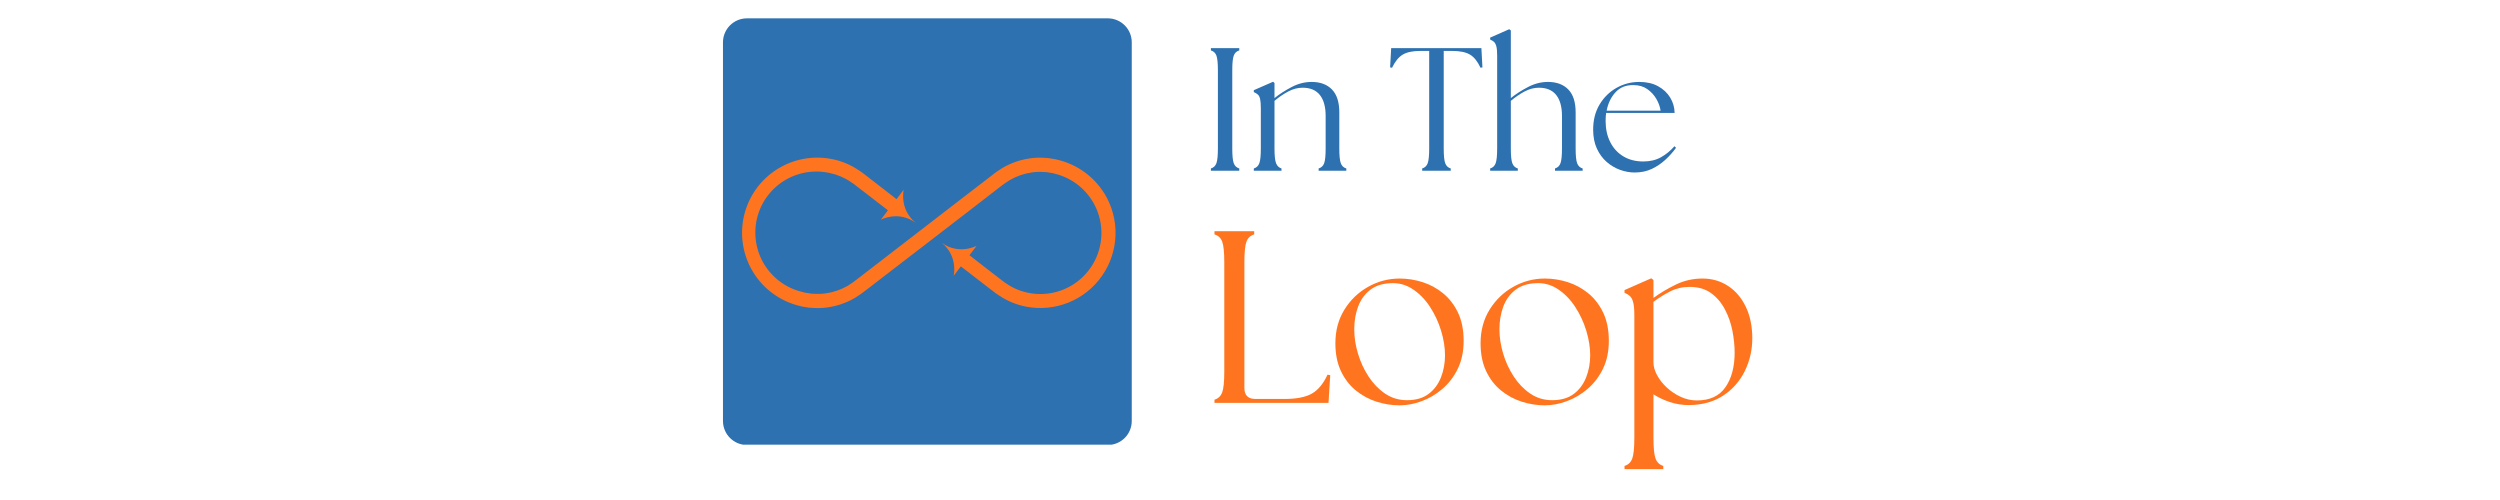
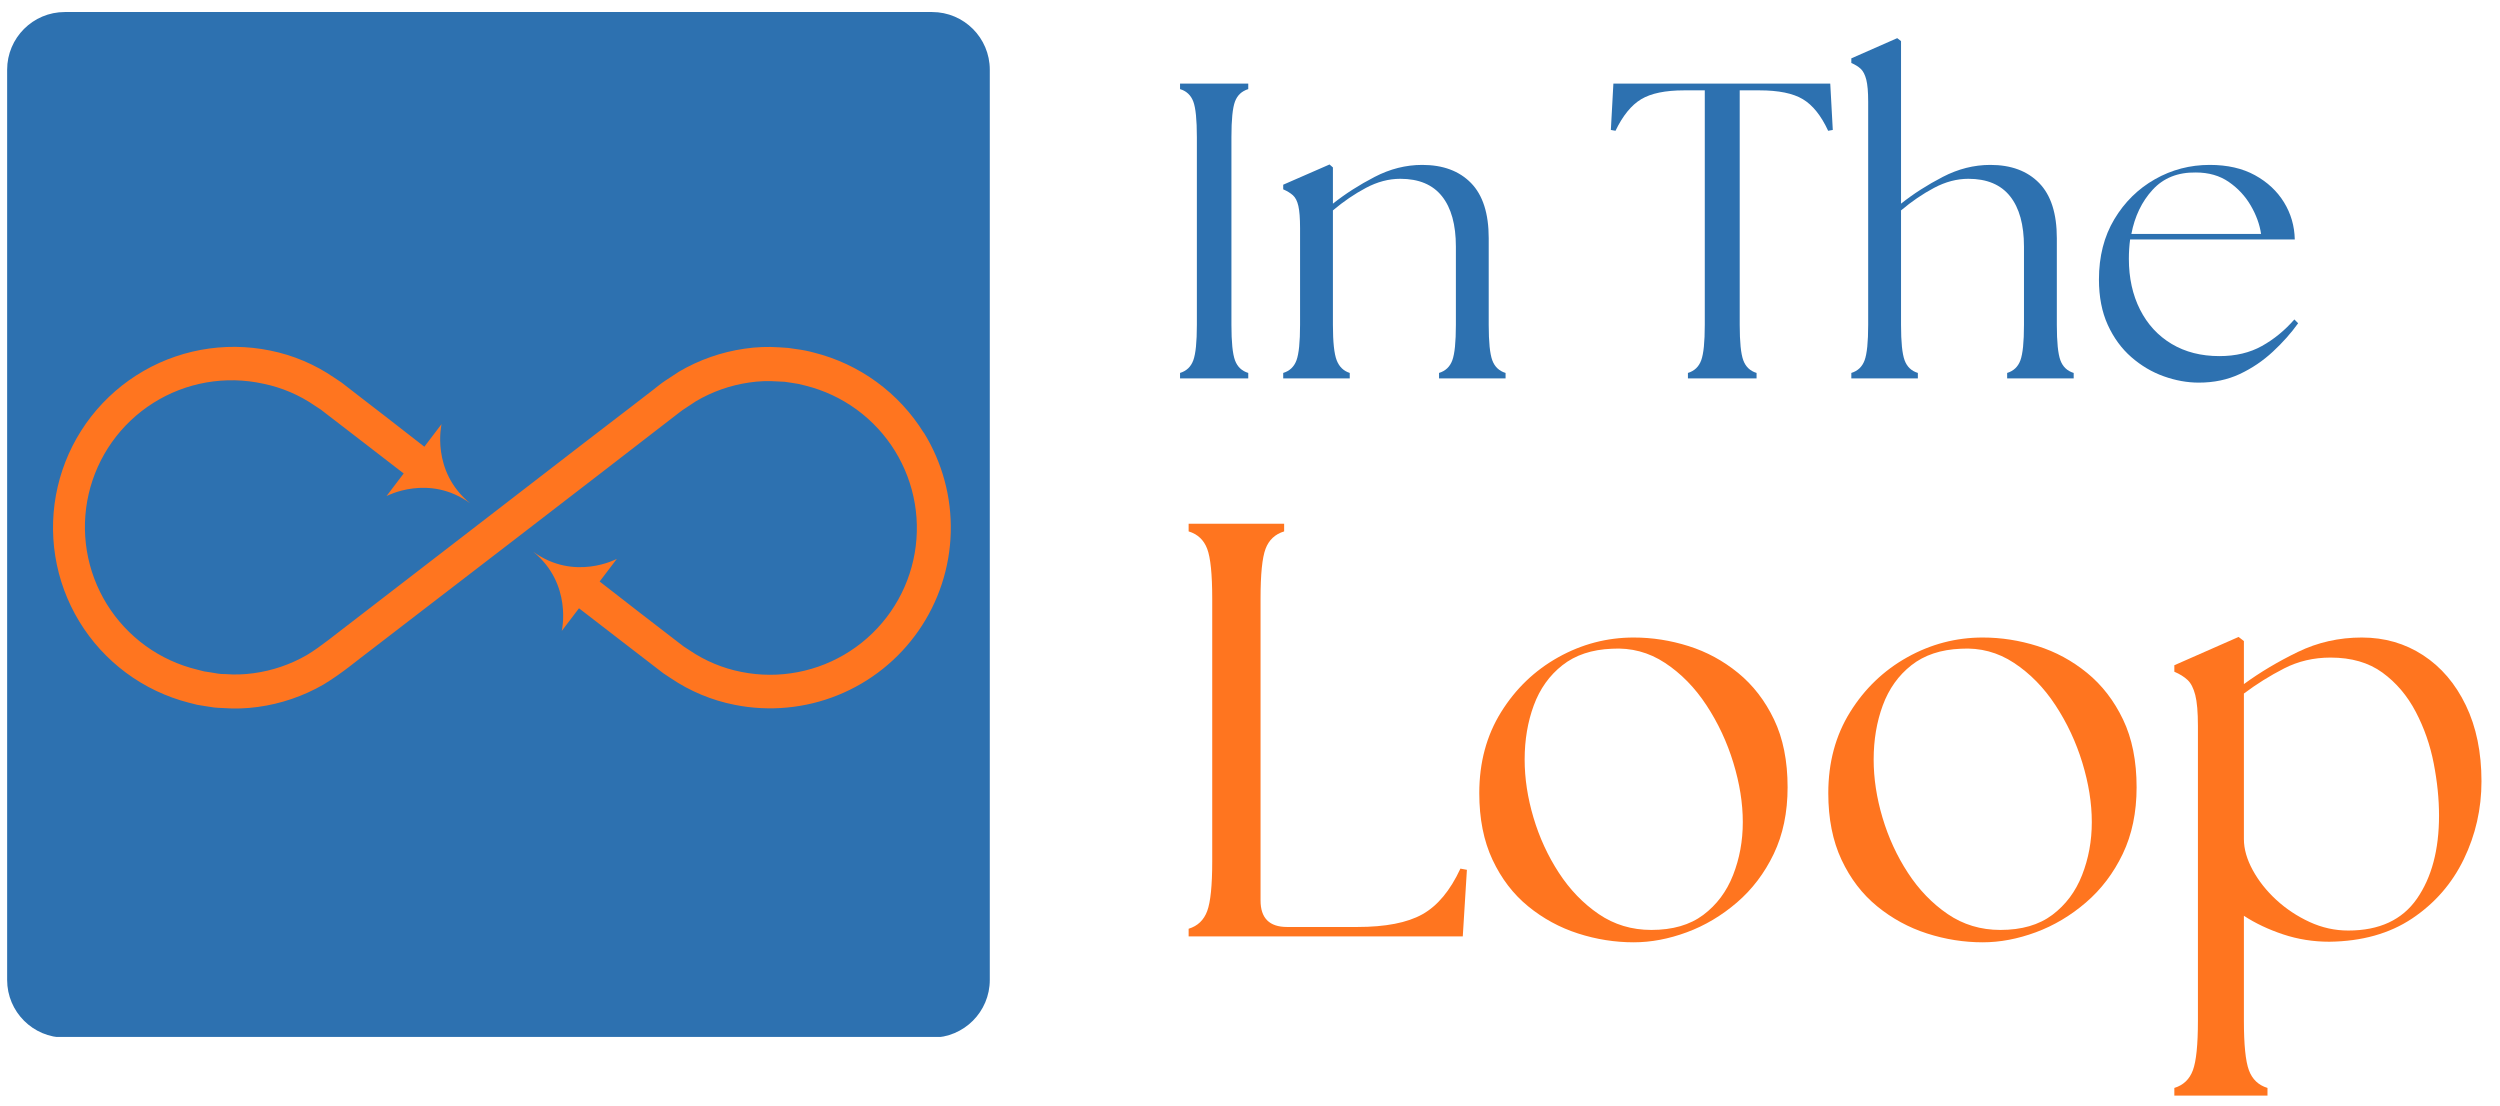
- <svg xmlns="http://www.w3.org/2000/svg" width="5000" zoomAndPan="magnify" viewBox="0 0 3750 750" height="1000" preserveAspectRatio="xMidYMid meet" version="1.0">
+ <svg xmlns="http://www.w3.org/2000/svg" width="1560" zoomAndPan="magnify" viewBox="1080 20 1560 690" height="690" preserveAspectRatio="xMidYMid meet" version="1.0">
  <defs>
    <g />
    <clipPath id="a4a58e1e9f">
      <path d="M 0.453 0.508 L 613.629 0.508 L 613.629 641 L 0.453 641 Z M 0.453 0.508 " clip-rule="nonzero" />
    </clipPath>
    <clipPath id="4b2880294e">
      <path d="M 36.453 0.508 L 577.629 0.508 C 597.512 0.508 613.629 16.625 613.629 36.508 L 613.629 604.477 C 613.629 624.359 597.512 640.477 577.629 640.477 L 36.453 640.477 C 16.57 640.477 0.453 624.359 0.453 604.477 L 0.453 36.508 C 0.453 16.625 16.57 0.508 36.453 0.508 Z M 36.453 0.508 " clip-rule="nonzero" />
    </clipPath>
    <clipPath id="f32112c8da">
      <path d="M 0.453 0.508 L 613.629 0.508 L 613.629 640.68 L 0.453 640.68 Z M 0.453 0.508 " clip-rule="nonzero" />
    </clipPath>
    <clipPath id="d6f311aba3">
      <path d="M 36.453 0.508 L 577.629 0.508 C 597.512 0.508 613.629 16.625 613.629 36.508 L 613.629 604.477 C 613.629 624.359 597.512 640.477 577.629 640.477 L 36.453 640.477 C 16.57 640.477 0.453 624.359 0.453 604.477 L 0.453 36.508 C 0.453 16.625 16.57 0.508 36.453 0.508 Z M 36.453 0.508 " clip-rule="nonzero" />
    </clipPath>
    <clipPath id="c75b473280">
      <rect x="0" width="614" y="0" height="641" />
    </clipPath>
    <clipPath id="48ce5584e3">
      <rect x="0" width="1563" y="0" height="679" />
    </clipPath>
  </defs>
  <g transform="matrix(1, 0, 0, 1, 1084, 27)">
    <g clip-path="url(#48ce5584e3)">
      <g fill="#2d71b0" fill-opacity="1">
        <g transform="translate(718.942, 229.1321)">
          <g>
            <path d="M 13.406 0 L 13.406 -3.422 C 17.438 -4.641 20.191 -7.266 21.672 -11.297 C 23.16 -15.328 23.906 -22.688 23.906 -33.375 L 23.906 -150.578 C 23.906 -161.43 23.16 -168.828 21.672 -172.766 C 20.191 -176.711 17.438 -179.301 13.406 -180.531 L 13.406 -183.953 L 55.969 -183.953 L 55.969 -180.531 C 51.938 -179.301 49.176 -176.711 47.688 -172.766 C 46.207 -168.828 45.469 -161.43 45.469 -150.578 L 45.469 -33.375 C 45.469 -22.688 46.207 -15.328 47.688 -11.297 C 49.176 -7.266 51.938 -4.641 55.969 -3.422 L 55.969 0 Z M 13.406 0 " />
          </g>
        </g>
      </g>
      <g fill="#2d71b0" fill-opacity="1">
        <g transform="translate(788.3182, 229.1321)">
          <g>
            <path d="M 8.406 0 L 8.406 -3.422 C 12.438 -4.641 15.195 -7.266 16.688 -11.297 C 18.176 -15.328 18.922 -22.688 18.922 -33.375 L 18.922 -93.812 C 18.922 -99.945 18.566 -104.547 17.859 -107.609 C 17.16 -110.672 16.023 -112.898 14.453 -114.297 C 12.879 -115.703 10.863 -116.93 8.406 -117.984 L 8.406 -120.875 L 37.312 -133.5 L 39.422 -131.656 L 39.422 -109.047 C 47.129 -115.18 55.801 -120.742 65.438 -125.734 C 75.07 -130.734 84.969 -133.234 95.125 -133.234 C 108.094 -133.234 118.254 -129.461 125.609 -121.922 C 132.961 -114.391 136.641 -102.914 136.641 -87.5 L 136.641 -33.375 C 136.641 -22.688 137.383 -15.328 138.875 -11.297 C 140.363 -7.266 143.125 -4.641 147.156 -3.422 L 147.156 0 L 105.641 0 L 105.641 -3.422 C 109.672 -4.641 112.43 -7.266 113.922 -11.297 C 115.41 -15.328 116.156 -22.688 116.156 -33.375 L 116.156 -82.25 C 116.156 -95.914 113.266 -106.383 107.484 -113.656 C 101.703 -120.926 93.031 -124.562 81.469 -124.562 C 74.281 -124.562 67.141 -122.676 60.047 -118.906 C 52.953 -115.145 46.078 -110.457 39.422 -104.844 L 39.422 -33.375 C 39.422 -22.688 40.207 -15.328 41.781 -11.297 C 43.352 -7.266 46.066 -4.641 49.922 -3.422 L 49.922 0 Z M 8.406 0 " />
          </g>
        </g>
      </g>
      <g fill="#2d71b0" fill-opacity="1">
        <g transform="translate(941.7867, 229.1321)">
          <g />
        </g>
      </g>
      <g fill="#2d71b0" fill-opacity="1">
        <g transform="translate(996.9723, 229.1321)">
          <g>
            <path d="M 52.297 0 L 52.297 -3.422 C 56.328 -4.641 59.086 -7.266 60.578 -11.297 C 62.066 -15.328 62.812 -22.688 62.812 -33.375 L 62.812 -179.75 L 49.922 -179.75 C 38.191 -179.75 29.258 -177.906 23.125 -174.219 C 16.988 -170.539 11.645 -163.973 7.094 -154.516 L 4.203 -155.047 L 5.781 -183.953 L 141.109 -183.953 L 142.688 -155.047 L 139.797 -154.516 C 135.422 -163.973 130.164 -170.539 124.031 -174.219 C 117.895 -177.906 108.875 -179.75 96.969 -179.75 L 84.609 -179.75 L 84.609 -33.375 C 84.609 -22.688 85.352 -15.328 86.844 -11.297 C 88.332 -7.266 91.094 -4.641 95.125 -3.422 L 95.125 0 Z M 52.297 0 " />
          </g>
        </g>
      </g>
      <g fill="#2d71b0" fill-opacity="1">
        <g transform="translate(1144.134, 229.1321)">
          <g>
            <path d="M 7.094 0 L 7.094 -3.422 C 11.125 -4.641 13.883 -7.266 15.375 -11.297 C 16.863 -15.328 17.609 -22.688 17.609 -33.375 L 17.609 -172.641 C 17.609 -178.773 17.211 -183.375 16.422 -186.438 C 15.629 -189.508 14.488 -191.742 13 -193.141 C 11.52 -194.547 9.551 -195.773 7.094 -196.828 L 7.094 -199.719 L 35.734 -212.328 L 38.109 -210.484 L 38.109 -109.047 C 45.816 -115.18 54.488 -120.742 64.125 -125.734 C 73.758 -130.734 83.656 -133.234 93.812 -133.234 C 106.781 -133.234 116.941 -129.461 124.297 -121.922 C 131.648 -114.391 135.328 -102.914 135.328 -87.5 L 135.328 -33.375 C 135.328 -22.688 136.07 -15.328 137.562 -11.297 C 139.051 -7.266 141.812 -4.641 145.844 -3.422 L 145.844 0 L 104.328 0 L 104.328 -3.422 C 108.359 -4.641 111.113 -7.266 112.594 -11.297 C 114.082 -15.328 114.828 -22.688 114.828 -33.375 L 114.828 -82.25 C 114.828 -95.914 111.938 -106.383 106.156 -113.656 C 100.375 -120.926 91.703 -124.562 80.141 -124.562 C 72.961 -124.562 65.828 -122.676 58.734 -118.906 C 51.641 -115.145 44.766 -110.457 38.109 -104.844 L 38.109 -33.375 C 38.109 -22.688 38.852 -15.328 40.344 -11.297 C 41.832 -7.266 44.586 -4.641 48.609 -3.422 L 48.609 0 Z M 7.094 0 " />
          </g>
        </g>
      </g>
      <g fill="#2d71b0" fill-opacity="1">
        <g transform="translate(1296.288, 229.1321)">
          <g>
            <path d="M 71.734 2.625 C 64.555 2.625 57.285 1.312 49.922 -1.312 C 42.566 -3.938 35.82 -7.922 29.688 -13.266 C 23.562 -18.609 18.656 -25.312 14.969 -33.375 C 11.289 -41.438 9.453 -50.895 9.453 -61.75 C 9.453 -76.113 12.648 -88.641 19.047 -99.328 C 25.441 -110.016 33.895 -118.336 44.406 -124.297 C 54.914 -130.254 66.305 -133.234 78.578 -133.234 C 89.609 -133.234 99.02 -131.086 106.812 -126.797 C 114.613 -122.504 120.66 -116.852 124.953 -109.844 C 129.242 -102.832 131.477 -95.125 131.656 -86.719 L 28.906 -86.719 C 28.383 -82.863 28.125 -78.832 28.125 -74.625 C 28.125 -62.719 30.441 -52.164 35.078 -42.969 C 39.723 -33.77 46.289 -26.629 54.781 -21.547 C 63.281 -16.461 73.223 -13.922 84.609 -13.922 C 94.773 -13.922 103.625 -16.023 111.156 -20.234 C 118.688 -24.441 125.43 -29.961 131.391 -36.797 L 133.75 -34.422 C 129.375 -28.297 124.117 -22.383 117.984 -16.688 C 111.859 -10.988 104.984 -6.344 97.359 -2.75 C 89.734 0.832 81.191 2.625 71.734 2.625 Z M 29.688 -90.141 L 110.625 -90.141 C 109.75 -96.086 107.602 -101.992 104.188 -107.859 C 100.77 -113.734 96.211 -118.641 90.516 -122.578 C 84.828 -126.523 77.957 -128.5 69.906 -128.5 C 58.688 -128.676 49.703 -125.082 42.953 -117.719 C 36.211 -110.363 31.789 -101.172 29.688 -90.141 Z M 29.688 -90.141 " />
          </g>
        </g>
      </g>
      <g fill="#2d71b0" fill-opacity="1">
        <g transform="translate(1437.437, 229.1321)">
          <g />
        </g>
      </g>
      <g fill="#ff751f" fill-opacity="1">
        <g transform="translate(718.942, 577.3272)">
          <g>
            <path d="M 18.766 0 L 18.766 -4.781 C 24.398 -6.5 28.258 -10.176 30.344 -15.812 C 32.438 -21.457 33.484 -31.758 33.484 -46.719 L 33.484 -210.797 C 33.484 -225.992 32.438 -236.352 30.344 -241.875 C 28.258 -247.395 24.398 -251.016 18.766 -252.734 L 18.766 -257.516 L 78.359 -257.516 L 78.359 -252.734 C 72.711 -251.016 68.848 -247.395 66.766 -241.875 C 64.68 -236.352 63.641 -225.992 63.641 -210.797 L 63.641 -22.438 C 63.641 -11.406 69.16 -5.891 80.203 -5.891 L 123.969 -5.891 C 141.625 -5.891 155.172 -8.523 164.609 -13.797 C 174.055 -19.066 181.973 -28.57 188.359 -42.312 L 192.406 -41.562 L 189.828 0 Z M 18.766 0 " />
          </g>
        </g>
      </g>
      <g fill="#ff751f" fill-opacity="1">
        <g transform="translate(905.8197, 577.3272)">
          <g>
            <path d="M 109.625 3.672 C 97.852 3.672 86.266 1.832 74.859 -1.844 C 63.453 -5.52 53.086 -11.16 43.766 -18.766 C 34.453 -26.367 27.035 -36.055 21.516 -47.828 C 16.004 -59.598 13.25 -73.453 13.25 -89.391 C 13.25 -108.523 17.785 -125.383 26.859 -139.969 C 35.93 -154.562 47.82 -165.969 62.531 -174.188 C 77.25 -182.406 92.945 -186.516 109.625 -186.516 C 121.156 -186.516 132.562 -184.734 143.844 -181.172 C 155.125 -177.617 165.422 -172.039 174.734 -164.438 C 184.055 -156.832 191.535 -147.145 197.172 -135.375 C 202.816 -123.602 205.641 -109.504 205.641 -93.078 C 205.641 -77.379 202.758 -63.52 197 -51.5 C 191.238 -39.488 183.57 -29.375 174 -21.156 C 164.438 -12.938 154.016 -6.742 142.734 -2.578 C 131.453 1.586 120.414 3.672 109.625 3.672 Z M 41.562 -110.359 C 41.562 -98.586 43.398 -86.508 47.078 -74.125 C 50.766 -61.738 56.039 -50.27 62.906 -39.719 C 69.77 -29.176 78.047 -20.594 87.734 -13.969 C 97.422 -7.352 108.395 -4.047 120.656 -4.047 C 133.906 -4.047 144.695 -7.172 153.031 -13.422 C 161.375 -19.68 167.566 -27.957 171.609 -38.25 C 175.66 -48.551 177.688 -59.594 177.688 -71.375 C 177.688 -83.145 175.723 -95.469 171.797 -108.344 C 167.867 -121.219 162.285 -133.172 155.047 -144.203 C 147.816 -155.242 139.176 -164.07 129.125 -170.688 C 119.07 -177.312 108.035 -180.254 96.016 -179.516 C 83.504 -179.023 73.203 -175.594 65.109 -169.219 C 57.016 -162.844 51.066 -154.504 47.266 -144.203 C 43.461 -133.898 41.562 -122.617 41.562 -110.359 Z M 41.562 -110.359 " />
          </g>
        </g>
      </g>
      <g fill="#ff751f" fill-opacity="1">
        <g transform="translate(1123.599, 577.3272)">
          <g>
            <path d="M 109.625 3.672 C 97.852 3.672 86.266 1.832 74.859 -1.844 C 63.453 -5.52 53.086 -11.16 43.766 -18.766 C 34.453 -26.367 27.035 -36.055 21.516 -47.828 C 16.004 -59.598 13.25 -73.453 13.25 -89.391 C 13.25 -108.523 17.785 -125.383 26.859 -139.969 C 35.93 -154.562 47.82 -165.969 62.531 -174.188 C 77.25 -182.406 92.945 -186.516 109.625 -186.516 C 121.156 -186.516 132.562 -184.734 143.844 -181.172 C 155.125 -177.617 165.422 -172.039 174.734 -164.438 C 184.055 -156.832 191.535 -147.145 197.172 -135.375 C 202.816 -123.602 205.641 -109.504 205.641 -93.078 C 205.641 -77.379 202.758 -63.52 197 -51.5 C 191.238 -39.488 183.57 -29.375 174 -21.156 C 164.438 -12.938 154.016 -6.742 142.734 -2.578 C 131.453 1.586 120.414 3.672 109.625 3.672 Z M 41.562 -110.359 C 41.562 -98.586 43.398 -86.508 47.078 -74.125 C 50.766 -61.738 56.039 -50.27 62.906 -39.719 C 69.77 -29.176 78.047 -20.594 87.734 -13.969 C 97.422 -7.352 108.395 -4.047 120.656 -4.047 C 133.906 -4.047 144.695 -7.172 153.031 -13.422 C 161.375 -19.68 167.566 -27.957 171.609 -38.25 C 175.66 -48.551 177.688 -59.594 177.688 -71.375 C 177.688 -83.145 175.723 -95.469 171.797 -108.344 C 167.867 -121.219 162.285 -133.172 155.047 -144.203 C 147.816 -155.242 139.176 -164.07 129.125 -170.688 C 119.07 -177.312 108.035 -180.254 96.016 -179.516 C 83.504 -179.023 73.203 -175.594 65.109 -169.219 C 57.016 -162.844 51.066 -154.504 47.266 -144.203 C 43.461 -133.898 41.562 -122.617 41.562 -110.359 Z M 41.562 -110.359 " />
          </g>
        </g>
      </g>
      <g fill="#ff751f" fill-opacity="1">
        <g transform="translate(1338.067, 577.3272)">
          <g>
            <path d="M 111.469 3.312 C 101.414 3.312 91.789 1.781 82.594 -1.281 C 73.395 -4.352 65.238 -8.219 58.125 -12.875 L 58.125 52.609 C 58.125 67.566 59.164 77.863 61.25 83.5 C 63.332 89.145 67.195 92.828 72.844 94.547 L 72.844 99.328 L 14.719 99.328 L 14.719 94.547 C 20.352 92.828 24.211 89.145 26.297 83.5 C 28.391 77.863 29.438 67.566 29.438 52.609 L 29.438 -131.328 C 29.438 -139.91 28.883 -146.348 27.781 -150.641 C 26.676 -154.93 25.078 -158.055 22.984 -160.016 C 20.898 -161.984 18.145 -163.703 14.719 -165.172 L 14.719 -169.219 L 54.812 -186.875 L 58.125 -184.312 L 58.125 -157.453 C 68.176 -164.805 79.395 -171.488 91.781 -177.5 C 104.164 -183.508 117.473 -186.516 131.703 -186.516 C 145.922 -186.516 158.672 -182.832 169.953 -175.469 C 181.234 -168.113 190.125 -157.691 196.625 -144.203 C 203.125 -130.711 206.375 -114.895 206.375 -96.75 C 206.375 -79.582 202.695 -63.395 195.344 -48.188 C 187.988 -32.988 177.258 -20.664 163.156 -11.219 C 149.051 -1.781 131.82 3.062 111.469 3.312 Z M 58.125 -60.703 C 58.125 -54.566 59.961 -48.125 63.641 -41.375 C 67.316 -34.633 72.219 -28.441 78.344 -22.797 C 84.477 -17.16 91.41 -12.562 99.141 -9 C 106.867 -5.445 114.898 -3.672 123.234 -3.672 C 142.609 -3.672 156.895 -10.289 166.094 -23.531 C 175.289 -36.781 179.891 -54.078 179.891 -75.422 C 179.891 -85.711 178.785 -96.562 176.578 -107.969 C 174.367 -119.375 170.629 -130.102 165.359 -140.156 C 160.086 -150.219 153.16 -158.375 144.578 -164.625 C 135.992 -170.875 125.203 -174 112.203 -174 C 101.66 -174 91.973 -171.727 83.141 -167.188 C 74.305 -162.656 65.969 -157.445 58.125 -151.562 Z M 58.125 -60.703 " />
          </g>
        </g>
      </g>
      <g fill="#ff751f" fill-opacity="1">
        <g transform="translate(1560.277, 577.3272)">
          <g />
        </g>
      </g>
      <g clip-path="url(#a4a58e1e9f)">
        <g clip-path="url(#4b2880294e)">
          <g transform="matrix(1, 0, 0, 1, -0.000000000000227374, -0.000000000000049738)">
            <g clip-path="url(#c75b473280)">
              <g clip-path="url(#f32112c8da)">
                <g clip-path="url(#d6f311aba3)">
                  <path fill="#2d71b0" d="M 0.453 0.508 L 613.629 0.508 L 613.629 640.031 L 0.453 640.031 Z M 0.453 0.508 " fill-opacity="1" fill-rule="nonzero" />
                </g>
              </g>
            </g>
          </g>
        </g>
      </g>
      <path fill="#ff751f" d="M 572.43 263.078 C 570.52 259.992 568.461 257.004 566.258 254.113 C 564.059 251.227 561.723 248.449 559.254 245.785 C 556.785 243.125 554.191 240.586 551.477 238.172 C 548.762 235.758 545.938 233.48 543.004 231.34 C 540.07 229.199 537.039 227.203 533.914 225.355 C 530.789 223.508 527.582 221.812 524.289 220.273 C 521 218.734 517.645 217.355 514.223 216.141 C 510.801 214.926 507.324 213.879 503.801 212.996 C 500.289 212.035 496.727 211.328 493.113 210.879 L 487.816 210.102 L 482.285 209.73 C 475.004 209.223 467.758 209.512 460.539 210.594 C 453.324 211.637 446.273 213.363 439.395 215.777 C 432.516 218.191 425.93 221.242 419.645 224.941 L 411.148 230.523 C 408.285 232.43 406.184 234.195 403.746 236.121 L 389.277 247.27 L 360.273 269.527 L 302.402 314.168 L 244.617 358.699 L 215.734 380.957 C 206.195 388.148 196.164 396.559 187.473 401.75 C 182.344 404.703 176.984 407.137 171.383 409.043 C 165.785 410.949 160.055 412.301 154.191 413.09 C 148.32 413.918 142.434 414.094 136.523 413.621 C 135.043 413.621 133.559 413.621 132.109 413.355 L 127.711 412.613 L 123.348 411.945 L 119.07 410.848 C 117.625 410.5 116.188 410.113 114.758 409.695 C 113.328 409.277 111.91 408.824 110.504 408.336 C 109.098 407.844 107.703 407.324 106.324 406.766 C 104.941 406.211 103.574 405.621 102.223 404.996 C 100.871 404.375 99.535 403.719 98.215 403.031 C 96.895 402.34 95.59 401.621 94.305 400.871 C 93.02 400.117 91.754 399.336 90.508 398.52 C 89.258 397.707 88.031 396.863 86.828 395.992 C 85.621 395.117 84.438 394.215 83.273 393.281 C 82.113 392.352 80.977 391.395 79.859 390.406 C 78.746 389.418 77.656 388.406 76.59 387.367 C 75.523 386.324 74.484 385.262 73.469 384.168 C 72.457 383.078 71.469 381.965 70.512 380.824 C 69.551 379.688 68.621 378.523 67.719 377.34 C 66.816 376.156 65.941 374.949 65.098 373.723 C 64.254 372.496 63.441 371.25 62.656 369.984 C 61.875 368.715 61.125 367.434 60.402 366.129 C 59.684 364.824 58.996 363.504 58.34 362.168 C 57.684 360.832 57.062 359.48 56.469 358.113 C 55.879 356.746 55.324 355.363 54.801 353.969 C 54.281 352.574 53.793 351.168 53.336 349.75 C 52.883 348.332 52.465 346.906 52.082 345.465 C 51.695 344.027 51.348 342.582 51.035 341.125 C 50.719 339.668 50.441 338.207 50.199 336.738 C 49.957 335.27 49.75 333.793 49.582 332.316 C 49.41 330.836 49.277 329.352 49.18 327.867 C 49.082 326.383 49.02 324.895 48.992 323.406 C 48.969 321.918 48.98 320.43 49.027 318.941 C 49.074 317.453 49.156 315.965 49.277 314.48 C 49.395 312.996 49.551 311.516 49.742 310.039 C 49.938 308.562 50.164 307.094 50.426 305.625 C 50.691 304.16 50.992 302.703 51.324 301.25 C 51.66 299.801 52.031 298.359 52.434 296.926 C 52.84 295.492 53.281 294.07 53.754 292.66 C 54.23 291.25 54.738 289.848 55.281 288.465 C 55.824 287.078 56.398 285.703 57.012 284.344 C 57.621 282.988 58.262 281.645 58.938 280.316 C 59.613 278.988 60.32 277.68 61.059 276.387 C 61.797 275.094 62.57 273.82 63.371 272.566 C 64.172 271.312 65.004 270.078 65.863 268.863 C 66.727 267.648 67.617 266.453 68.535 265.285 C 69.457 264.113 70.406 262.965 71.379 261.84 C 72.355 260.715 73.359 259.617 74.387 258.539 C 75.418 257.465 76.473 256.414 77.555 255.391 C 78.633 254.363 79.738 253.367 80.867 252.398 C 82 251.426 83.152 250.484 84.324 249.57 C 85.5 248.656 86.699 247.77 87.918 246.914 C 89.137 246.059 90.375 245.234 91.633 244.438 C 92.891 243.645 94.168 242.879 95.465 242.145 C 96.762 241.414 98.074 240.711 99.406 240.043 C 100.734 239.375 102.082 238.738 103.441 238.133 C 104.805 237.531 106.18 236.961 107.566 236.426 C 108.957 235.891 110.359 235.387 111.773 234.918 C 113.188 234.453 114.609 234.02 116.043 233.621 C 117.48 233.223 118.922 232.859 120.375 232.531 C 121.828 232.203 123.289 231.91 124.754 231.652 C 126.223 231.398 127.691 231.176 129.172 230.992 C 130.648 230.805 132.129 230.656 133.613 230.547 C 135.098 230.434 136.586 230.355 138.074 230.316 C 139.562 230.277 141.051 230.273 142.539 230.305 C 144.027 230.336 145.516 230.406 147 230.512 C 148.484 230.617 149.969 230.758 151.445 230.934 C 152.926 231.113 154.398 231.324 155.867 231.574 C 157.336 231.824 158.797 232.109 160.25 232.43 C 166.043 233.613 171.66 235.363 177.102 237.684 C 182.543 240.004 187.695 242.844 192.559 246.207 L 196.234 248.609 L 200.137 251.633 L 207.945 257.637 L 223.562 269.668 L 247.902 288.445 L 237.164 302.578 C 237.164 302.578 263.66 288.324 289.398 307.082 C 264.668 286.945 271.539 257.621 271.539 257.621 L 260.801 271.754 L 236.387 252.762 L 220.734 240.695 L 212.961 234.672 L 209.059 231.652 L 204.5 228.613 C 198.48 224.488 192.113 221.004 185.391 218.164 C 178.668 215.324 171.73 213.184 164.578 211.742 C 162.797 211.379 161.008 211.055 159.215 210.777 C 157.418 210.496 155.617 210.262 153.809 210.066 C 152.004 209.875 150.191 209.727 148.379 209.621 C 146.566 209.516 144.75 209.457 142.934 209.438 C 141.113 209.422 139.297 209.449 137.484 209.52 C 135.668 209.59 133.855 209.703 132.043 209.863 C 130.234 210.02 128.43 210.223 126.629 210.469 C 124.828 210.711 123.035 211 121.246 211.332 C 119.461 211.664 117.684 212.039 115.914 212.457 C 114.145 212.879 112.391 213.336 110.645 213.84 C 108.898 214.344 107.164 214.887 105.445 215.477 C 103.723 216.062 102.02 216.691 100.328 217.359 C 98.641 218.027 96.969 218.738 95.312 219.488 C 93.656 220.238 92.023 221.027 90.406 221.855 C 88.789 222.684 87.191 223.555 85.617 224.461 C 84.043 225.367 82.488 226.309 80.961 227.289 C 79.43 228.27 77.926 229.289 76.445 230.344 C 74.965 231.398 73.512 232.484 72.082 233.609 C 70.656 234.734 69.254 235.891 67.883 237.086 C 66.512 238.277 65.172 239.5 63.859 240.758 C 62.547 242.016 61.266 243.301 60.016 244.621 C 58.762 245.938 57.547 247.285 56.359 248.664 C 55.176 250.043 54.023 251.449 52.906 252.879 C 51.789 254.312 50.707 255.773 49.66 257.258 C 48.613 258.742 47.605 260.254 46.633 261.789 C 45.656 263.324 44.723 264.879 43.824 266.457 C 42.926 268.039 42.066 269.637 41.242 271.258 C 40.422 272.879 39.641 274.52 38.898 276.18 C 38.156 277.84 37.457 279.516 36.797 281.207 C 36.133 282.898 35.516 284.605 34.938 286.328 C 34.359 288.051 33.82 289.789 33.328 291.535 C 32.832 293.285 32.383 295.047 31.973 296.816 C 31.562 298.586 31.195 300.363 30.871 302.152 C 30.551 303.941 30.27 305.738 30.031 307.539 C 29.797 309.34 29.602 311.145 29.453 312.957 C 29.305 314.77 29.199 316.582 29.137 318.398 C 29.074 320.215 29.059 322.031 29.082 323.848 C 29.109 325.664 29.18 327.48 29.293 329.293 C 29.406 331.105 29.566 332.918 29.766 334.723 C 29.969 336.527 30.211 338.328 30.5 340.121 C 30.789 341.918 31.121 343.703 31.496 345.48 C 31.871 347.258 32.289 349.027 32.746 350.785 C 33.207 352.543 33.711 354.289 34.254 356.023 C 34.801 357.758 35.387 359.477 36.012 361.18 C 36.641 362.887 37.309 364.574 38.02 366.25 C 38.727 367.922 39.477 369.578 40.266 371.215 C 41.055 372.852 41.883 374.469 42.75 376.062 C 43.617 377.66 44.523 379.234 45.465 380.789 C 46.41 382.34 47.391 383.871 48.406 385.375 C 49.426 386.883 50.48 388.363 51.566 389.816 C 52.656 391.273 53.781 392.699 54.938 394.102 C 56.098 395.5 57.285 396.871 58.512 398.215 C 59.734 399.559 60.992 400.871 62.277 402.152 C 63.566 403.434 64.883 404.684 66.234 405.902 C 67.582 407.121 68.957 408.309 70.363 409.457 C 71.77 410.609 73.199 411.727 74.66 412.812 C 76.121 413.895 77.605 414.941 79.113 415.953 C 80.625 416.961 82.156 417.938 83.715 418.871 C 85.273 419.809 86.852 420.707 88.449 421.57 C 90.051 422.43 91.672 423.25 93.312 424.031 C 94.953 424.816 96.609 425.559 98.285 426.258 C 99.961 426.961 101.656 427.621 103.363 428.242 C 105.07 428.863 106.793 429.441 108.527 429.98 C 110.266 430.516 112.012 431.012 113.773 431.465 L 119.07 432.805 L 124.371 433.672 L 129.672 434.484 C 131.438 434.695 133.203 434.715 135.113 434.82 C 142.379 435.367 149.621 435.145 156.84 434.148 C 164.059 433.168 171.113 431.5 178.008 429.148 C 184.902 426.797 191.508 423.809 197.824 420.176 C 209.961 412.828 218.457 405.301 228.383 397.898 L 257.48 375.52 L 315.422 330.984 L 373.203 286.469 L 401.98 264.227 L 416.43 253.082 C 418.797 251.312 421.324 249.176 423.586 247.781 L 430.332 243.328 C 435.434 240.328 440.777 237.848 446.359 235.887 C 451.945 233.93 457.668 232.527 463.527 231.688 C 469.387 230.797 475.277 230.574 481.191 231.016 L 485.605 231.227 L 489.988 231.883 C 492.926 232.238 495.816 232.828 498.66 233.648 C 500.094 234.004 501.516 234.395 502.93 234.82 C 504.344 235.246 505.746 235.703 507.137 236.199 C 508.527 236.691 509.906 237.215 511.273 237.777 C 512.637 238.336 513.988 238.926 515.324 239.551 C 516.664 240.176 517.984 240.836 519.289 241.523 C 520.594 242.211 521.883 242.93 523.152 243.684 C 524.426 244.434 525.676 245.215 526.906 246.027 C 528.141 246.84 529.352 247.68 530.547 248.551 C 531.738 249.418 532.906 250.316 534.055 251.246 C 535.203 252.172 536.332 253.125 537.434 254.105 C 538.535 255.086 539.613 256.094 540.668 257.129 C 541.723 258.16 542.75 259.219 543.75 260.305 C 544.754 261.387 545.73 262.492 546.68 263.621 C 547.629 264.754 548.551 265.906 549.441 267.082 C 550.336 268.254 551.199 269.449 552.035 270.668 C 552.871 271.883 553.676 273.121 554.453 274.375 C 555.23 275.633 555.973 276.906 556.688 278.195 C 557.402 279.488 558.086 280.797 558.734 282.121 C 559.387 283.445 560.004 284.785 560.59 286.141 C 561.176 287.492 561.73 288.863 562.25 290.242 C 562.77 291.625 563.258 293.016 563.707 294.422 C 564.16 295.828 564.578 297.242 564.965 298.668 C 565.348 300.09 565.699 301.523 566.012 302.969 C 566.328 304.41 566.605 305.855 566.852 307.312 C 567.098 308.77 567.305 310.23 567.48 311.695 C 567.656 313.16 567.793 314.629 567.898 316.102 C 568 317.574 568.066 319.047 568.098 320.523 C 568.133 322 568.129 323.473 568.086 324.949 C 568.047 326.426 567.973 327.898 567.863 329.371 C 567.75 330.84 567.605 332.309 567.422 333.773 C 567.242 335.238 567.023 336.699 566.773 338.152 C 566.52 339.605 566.234 341.055 565.91 342.492 C 565.59 343.934 565.23 345.367 564.84 346.789 C 564.449 348.211 564.023 349.625 563.562 351.027 C 563.102 352.43 562.609 353.82 562.082 355.199 C 561.555 356.578 560.996 357.941 560.402 359.293 C 559.809 360.645 559.184 361.98 558.527 363.301 C 557.867 364.625 557.18 365.93 556.457 367.215 C 555.738 368.504 554.984 369.773 554.203 371.023 C 553.422 372.277 552.609 373.508 551.77 374.723 C 550.926 375.934 550.055 377.125 549.156 378.293 C 548.258 379.465 547.328 380.613 546.375 381.738 C 545.422 382.863 544.438 383.965 543.43 385.043 C 542.422 386.121 541.391 387.172 540.328 388.203 C 539.27 389.23 538.188 390.23 537.078 391.207 C 535.973 392.184 534.844 393.129 533.688 394.051 C 532.535 394.973 531.359 395.863 530.164 396.727 C 528.969 397.594 527.75 398.426 526.512 399.23 C 525.277 400.039 524.02 400.812 522.746 401.559 C 521.473 402.301 520.18 403.016 518.871 403.695 C 517.562 404.379 516.238 405.027 514.898 405.645 C 513.559 406.266 512.203 406.848 510.836 407.402 C 509.465 407.953 508.086 408.473 506.691 408.961 C 505.297 409.445 503.895 409.898 502.477 410.312 C 501.062 410.73 499.637 411.117 498.203 411.465 C 496.77 411.812 495.328 412.129 493.879 412.406 C 492.43 412.684 490.973 412.93 489.512 413.137 C 488.051 413.348 486.586 413.52 485.117 413.66 C 483.648 413.797 482.176 413.898 480.703 413.965 C 479.227 414.031 477.754 414.062 476.277 414.059 C 474.801 414.055 473.324 414.012 471.852 413.938 C 470.379 413.863 468.906 413.75 467.438 413.602 C 465.969 413.457 464.504 413.273 463.047 413.055 C 461.586 412.84 460.133 412.586 458.684 412.297 C 452.887 411.164 447.258 409.461 441.805 407.188 C 436.348 404.918 431.176 402.121 426.289 398.801 L 422.629 396.414 L 418.727 393.43 L 410.918 387.406 L 395.285 375.359 L 370.184 355.855 L 380.922 341.723 C 380.922 341.723 354.426 355.996 328.688 337.238 C 353.418 357.359 346.547 386.699 346.547 386.699 L 357.285 372.566 L 382.477 392 L 398.148 404.066 L 405.988 410.105 L 409.93 413.129 L 414.523 416.164 C 420.566 420.266 426.961 423.719 433.703 426.523 C 440.445 429.332 447.402 431.438 454.57 432.84 C 457.246 433.375 459.934 433.809 462.641 434.145 C 465.348 434.48 468.062 434.719 470.785 434.855 C 473.512 434.996 476.234 435.039 478.961 434.98 C 481.688 434.922 484.41 434.766 487.125 434.508 C 489.84 434.254 492.543 433.898 495.23 433.445 C 497.922 432.996 500.59 432.445 503.238 431.801 C 505.891 431.156 508.512 430.414 511.109 429.578 C 513.703 428.742 516.266 427.812 518.797 426.793 C 521.324 425.77 523.812 424.66 526.262 423.457 C 528.707 422.254 531.109 420.965 533.465 419.59 C 535.816 418.211 538.121 416.75 540.367 415.207 C 542.617 413.664 544.805 412.043 546.938 410.34 C 549.066 408.637 551.133 406.859 553.133 405.008 C 555.137 403.156 557.066 401.234 558.93 399.238 C 560.793 397.246 562.582 395.191 564.293 393.066 C 566.008 390.945 567.641 388.766 569.195 386.523 C 570.75 384.281 572.219 381.988 573.609 379.641 C 574.996 377.293 576.297 374.898 577.512 372.457 C 578.727 370.016 579.852 367.531 580.887 365.008 C 581.918 362.484 582.859 359.93 583.711 357.336 C 584.559 354.746 585.312 352.125 585.969 349.48 C 586.629 346.832 587.191 344.164 587.656 341.477 C 588.121 338.793 588.488 336.09 588.758 333.375 C 589.027 330.664 589.199 327.941 589.27 325.215 C 589.34 322.492 589.312 319.766 589.188 317.039 C 589.062 314.316 588.836 311.602 588.516 308.891 C 588.191 306.184 587.77 303.492 587.254 300.812 C 586.734 298.137 586.121 295.48 585.406 292.848 C 584.695 290.215 583.891 287.613 582.992 285.039 C 582.09 282.465 581.098 279.926 580.016 277.422 C 578.93 274.918 577.758 272.461 576.496 270.043 C 575.23 267.625 573.883 265.258 572.449 262.938 Z M 572.43 263.078 " fill-opacity="1" fill-rule="nonzero" />
    </g>
  </g>
</svg>
